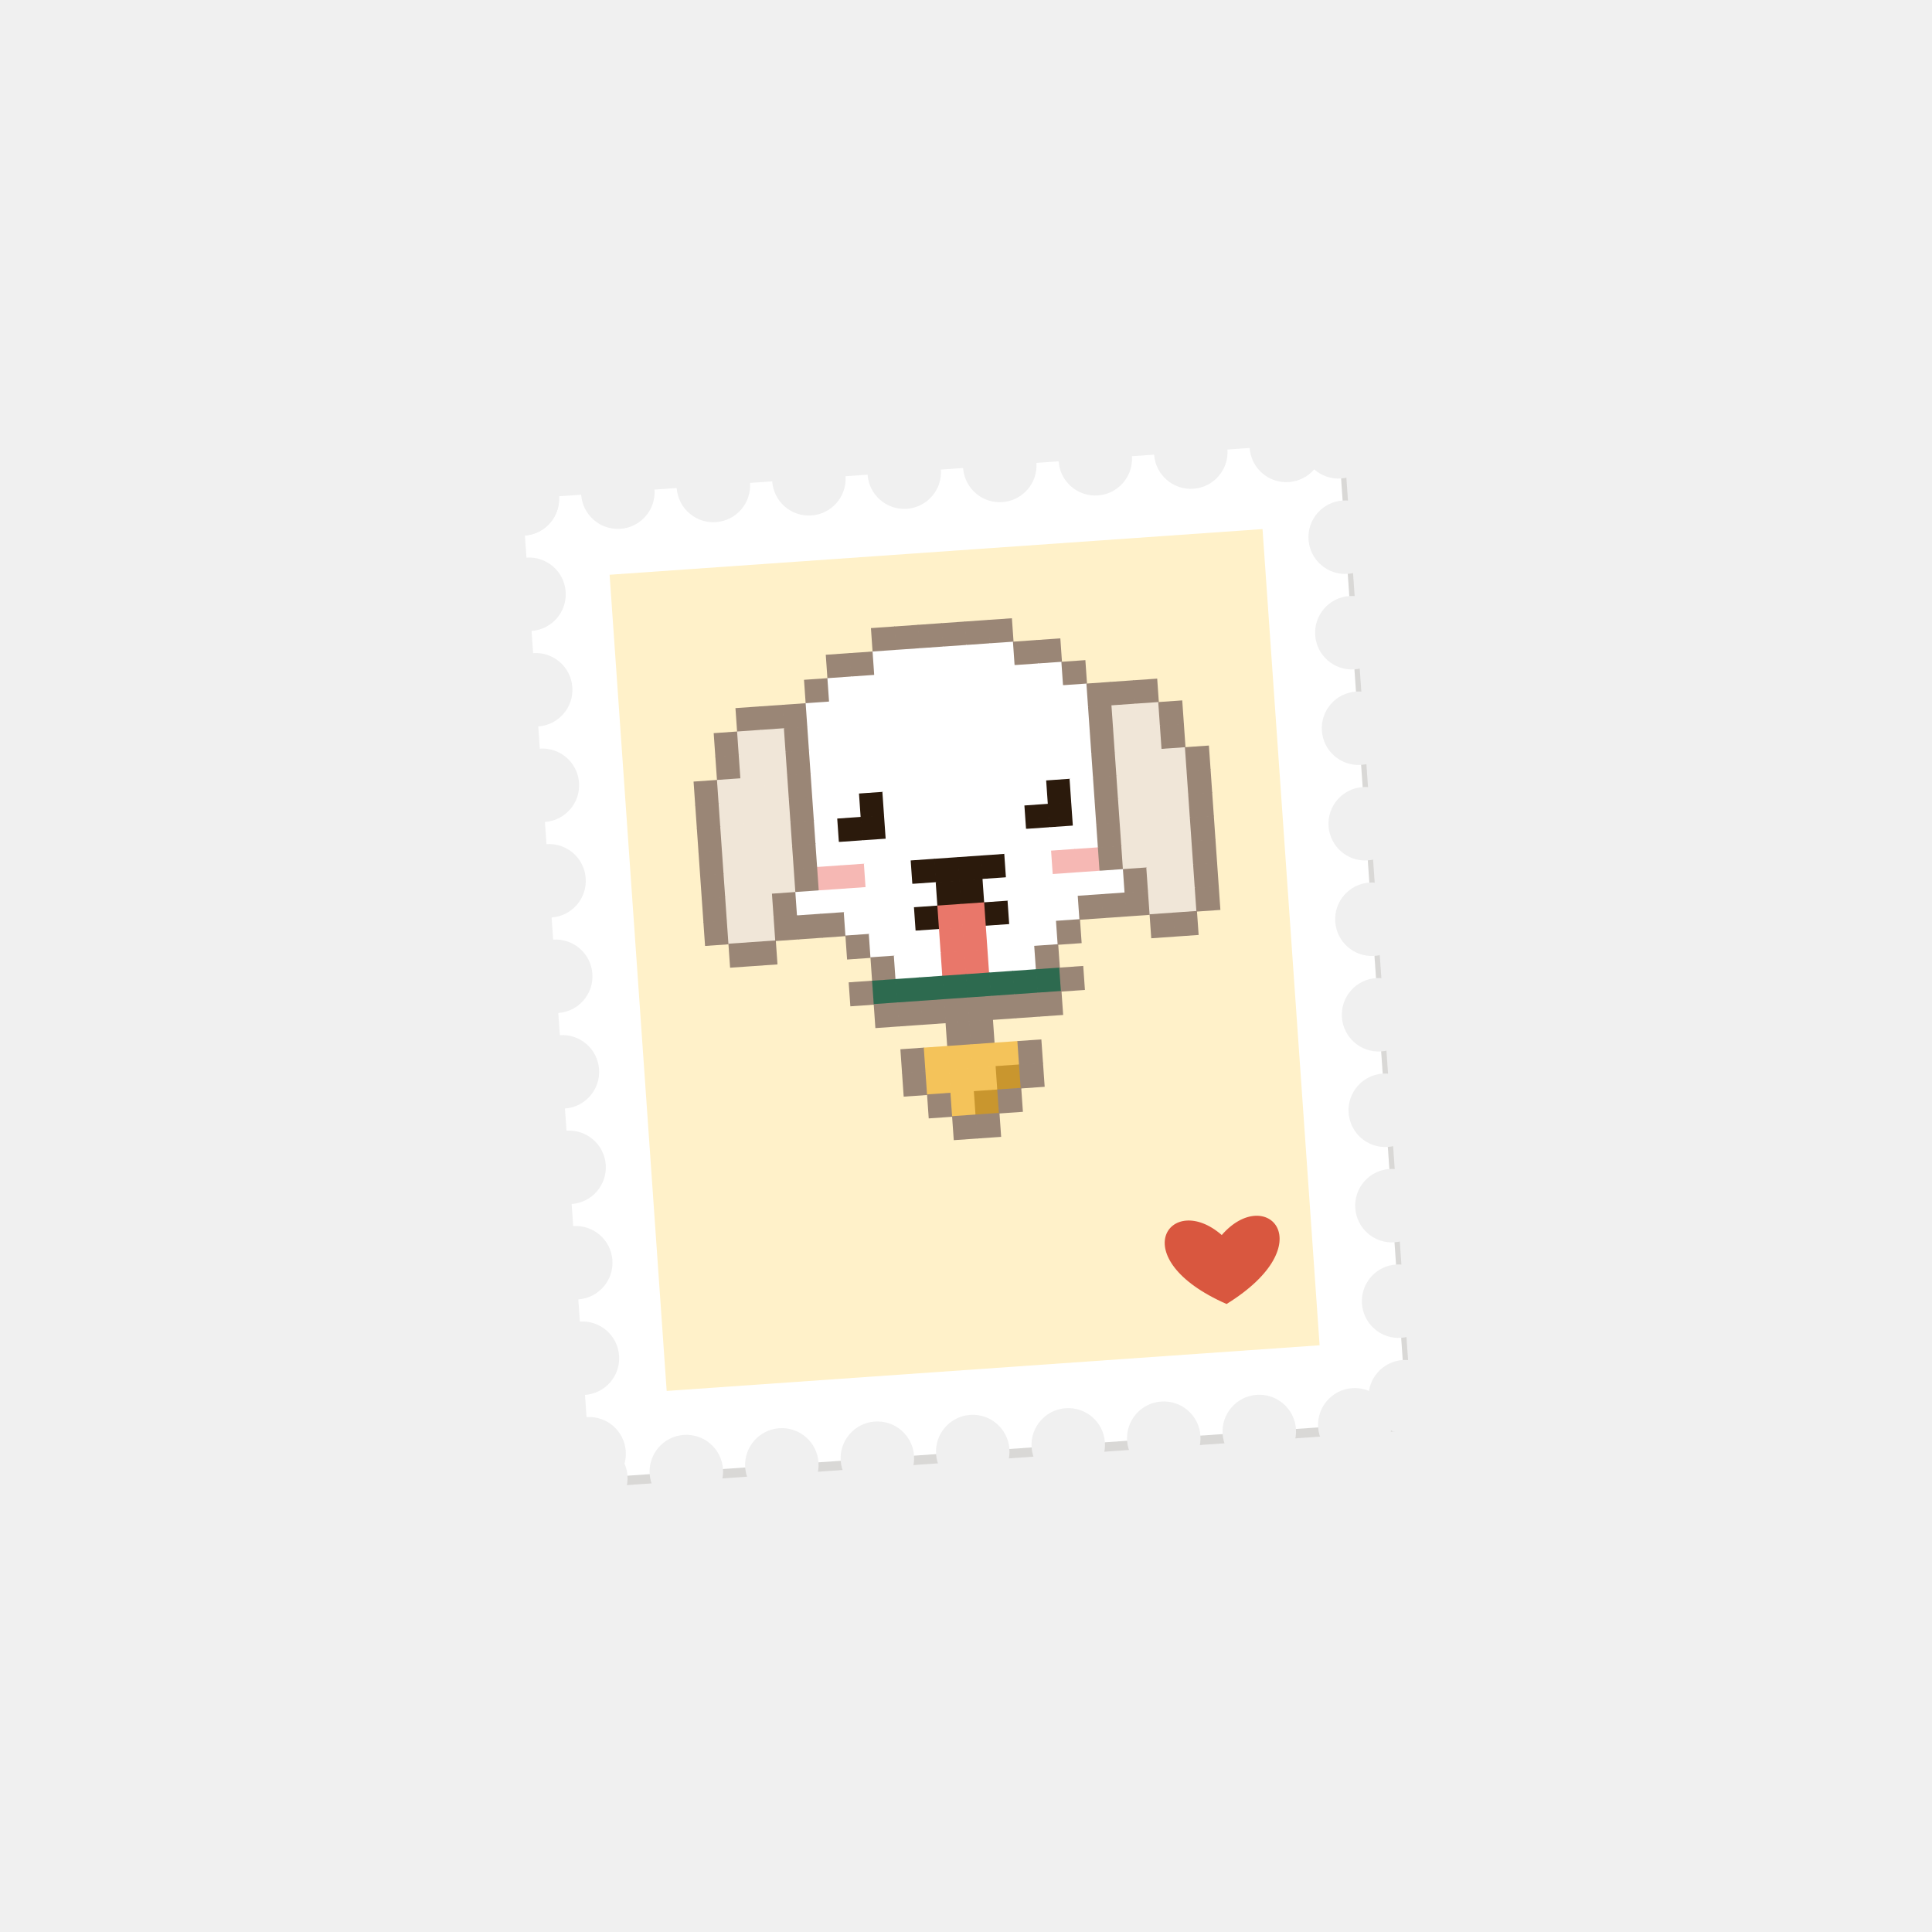
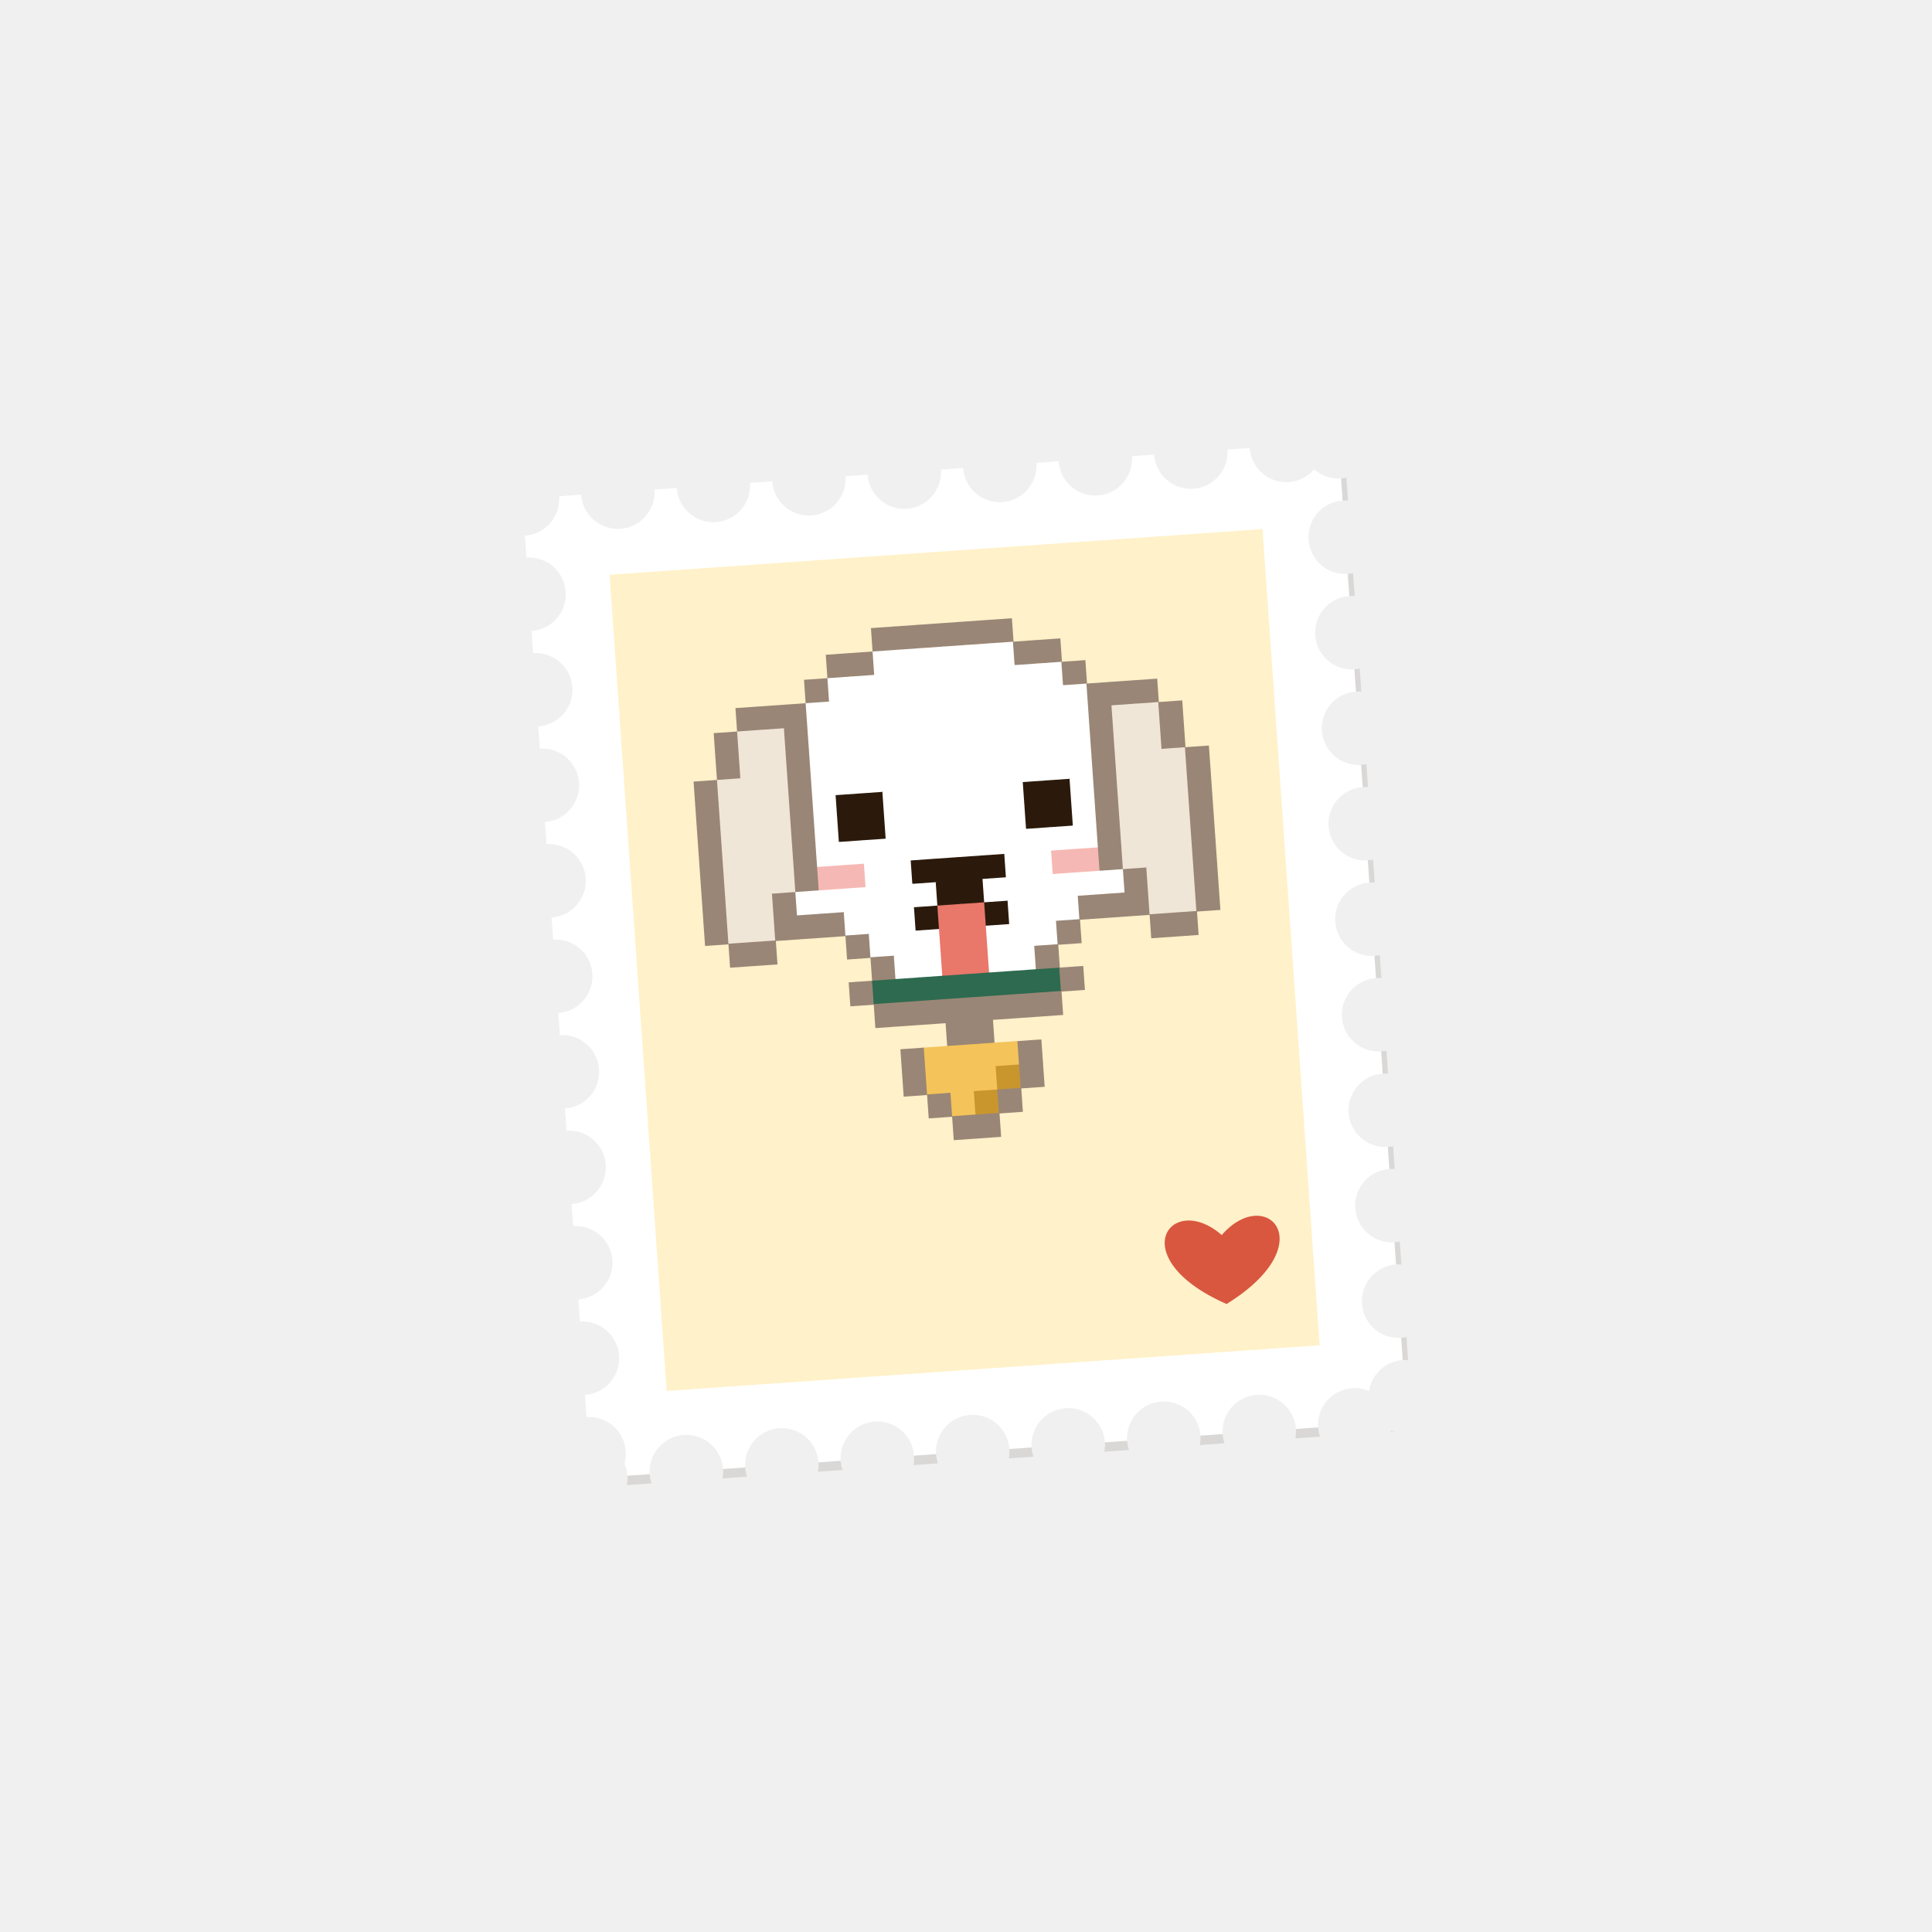
<svg xmlns="http://www.w3.org/2000/svg" width="1024" height="1024" viewBox="0 0 1024 1024">
  <g transform="translate(149.92 147.45) scale(0.70581)">
    <g transform="rotate(-4 512.0 512.0)">
      <mask id="pf110">
        <rect x="194.8" y="133.36" width="634.4" height="757.28" fill="#fff" />
        <g fill="#000">
          <circle cx="204.8" cy="143.36" r="27.6" />
          <circle cx="204.8" cy="880.64" r="27.6" />
          <circle cx="276.7" cy="143.36" r="27.6" />
          <circle cx="276.7" cy="880.64" r="27.6" />
          <circle cx="348.6" cy="143.36" r="27.6" />
          <circle cx="348.6" cy="880.64" r="27.6" />
          <circle cx="420.5" cy="143.36" r="27.6" />
          <circle cx="420.5" cy="880.64" r="27.6" />
          <circle cx="492.3" cy="143.36" r="27.6" />
          <circle cx="492.3" cy="880.64" r="27.6" />
          <circle cx="564.2" cy="143.36" r="27.6" />
          <circle cx="564.2" cy="880.64" r="27.6" />
          <circle cx="636.1" cy="143.36" r="27.6" />
          <circle cx="636.1" cy="880.64" r="27.6" />
          <circle cx="708.0" cy="143.36" r="27.6" />
          <circle cx="708.0" cy="880.64" r="27.6" />
          <circle cx="779.9" cy="143.36" r="27.6" />
          <circle cx="779.9" cy="880.64" r="27.6" />
          <circle cx="204.8" cy="143.4" r="27.6" />
          <circle cx="819.2" cy="143.4" r="27.6" />
          <circle cx="204.8" cy="215.2" r="27.6" />
          <circle cx="819.2" cy="215.2" r="27.6" />
          <circle cx="204.8" cy="287.1" r="27.6" />
          <circle cx="819.2" cy="287.1" r="27.6" />
          <circle cx="204.8" cy="359.0" r="27.6" />
          <circle cx="819.2" cy="359.0" r="27.6" />
          <circle cx="204.8" cy="430.9" r="27.6" />
          <circle cx="819.2" cy="430.9" r="27.6" />
          <circle cx="204.8" cy="502.8" r="27.6" />
          <circle cx="819.2" cy="502.8" r="27.6" />
          <circle cx="204.8" cy="574.7" r="27.6" />
          <circle cx="819.2" cy="574.7" r="27.6" />
          <circle cx="204.8" cy="646.6" r="27.6" />
          <circle cx="819.2" cy="646.6" r="27.6" />
          <circle cx="204.8" cy="718.4" r="27.6" />
          <circle cx="819.2" cy="718.4" r="27.6" />
          <circle cx="204.8" cy="790.3" r="27.6" />
          <circle cx="819.2" cy="790.3" r="27.6" />
          <circle cx="204.8" cy="862.2" r="27.6" />
          <circle cx="819.2" cy="862.2" r="27.6" />
        </g>
      </mask>
      <g mask="url(#pf110)">
        <rect x="208.8" y="150.36" width="614.4" height="737.28" fill="#2B1F12" opacity=".12" />
        <rect x="204.8" y="143.36" width="614.4" height="737.28" fill="#fff" />
      </g>
      <rect x="266.2" y="204.8" width="491.5" height="614.4" fill="#FFF1C9" />
      <rect x="459.162" y="258.458" width="18.063" height="18.063" fill="#9A8676" />
      <rect x="476.774" y="258.458" width="18.063" height="18.063" fill="#9A8676" />
      <rect x="494.387" y="258.458" width="18.063" height="18.063" fill="#9A8676" />
      <rect x="512" y="258.458" width="18.063" height="18.063" fill="#9A8676" />
      <rect x="529.613" y="258.458" width="18.063" height="18.063" fill="#9A8676" />
      <rect x="547.226" y="258.458" width="18.063" height="18.063" fill="#9A8676" />
      <rect x="423.936" y="276.07" width="18.063" height="18.063" fill="#9A8676" />
      <rect x="441.549" y="276.07" width="18.063" height="18.063" fill="#9A8676" />
      <rect x="459.162" y="276.07" width="18.063" height="18.063" fill="#FFFFFF" />
      <rect x="476.774" y="276.07" width="18.063" height="18.063" fill="#FFFFFF" />
      <rect x="494.387" y="276.07" width="18.063" height="18.063" fill="#FFFFFF" />
      <rect x="512" y="276.07" width="18.063" height="18.063" fill="#FFFFFF" />
      <rect x="529.613" y="276.07" width="18.063" height="18.063" fill="#FFFFFF" />
      <rect x="547.226" y="276.07" width="18.063" height="18.063" fill="#FFFFFF" />
      <rect x="564.838" y="276.07" width="18.063" height="18.063" fill="#9A8676" />
      <rect x="582.451" y="276.07" width="18.063" height="18.063" fill="#9A8676" />
      <rect x="406.323" y="293.683" width="18.063" height="18.063" fill="#9A8676" />
      <rect x="423.936" y="293.683" width="18.063" height="18.063" fill="#FFFFFF" />
      <rect x="441.549" y="293.683" width="18.063" height="18.063" fill="#FFFFFF" />
      <rect x="459.162" y="293.683" width="18.063" height="18.063" fill="#FFFFFF" />
      <rect x="476.774" y="293.683" width="18.063" height="18.063" fill="#FFFFFF" />
      <rect x="494.387" y="293.683" width="18.063" height="18.063" fill="#FFFFFF" />
      <rect x="512" y="293.683" width="18.063" height="18.063" fill="#FFFFFF" />
      <rect x="529.613" y="293.683" width="18.063" height="18.063" fill="#FFFFFF" />
      <rect x="547.226" y="293.683" width="18.063" height="18.063" fill="#FFFFFF" />
      <rect x="564.838" y="293.683" width="18.063" height="18.063" fill="#FFFFFF" />
      <rect x="582.451" y="293.683" width="18.063" height="18.063" fill="#FFFFFF" />
      <rect x="600.064" y="293.683" width="18.063" height="18.063" fill="#9A8676" />
      <rect x="353.485" y="311.296" width="18.063" height="18.063" fill="#9A8676" />
      <rect x="371.098" y="311.296" width="18.063" height="18.063" fill="#9A8676" />
      <rect x="388.71" y="311.296" width="18.063" height="18.063" fill="#9A8676" />
      <rect x="406.323" y="311.296" width="18.063" height="18.063" fill="#FFFFFF" />
      <rect x="423.936" y="311.296" width="18.063" height="18.063" fill="#FFFFFF" />
      <rect x="441.549" y="311.296" width="18.063" height="18.063" fill="#FFFFFF" />
      <rect x="459.162" y="311.296" width="18.063" height="18.063" fill="#FFFFFF" />
      <rect x="476.774" y="311.296" width="18.063" height="18.063" fill="#FFFFFF" />
      <rect x="494.387" y="311.296" width="18.063" height="18.063" fill="#FFFFFF" />
      <rect x="512" y="311.296" width="18.063" height="18.063" fill="#FFFFFF" />
      <rect x="529.613" y="311.296" width="18.063" height="18.063" fill="#FFFFFF" />
      <rect x="547.226" y="311.296" width="18.063" height="18.063" fill="#FFFFFF" />
      <rect x="564.838" y="311.296" width="18.063" height="18.063" fill="#FFFFFF" />
      <rect x="582.451" y="311.296" width="18.063" height="18.063" fill="#FFFFFF" />
      <rect x="600.064" y="311.296" width="18.063" height="18.063" fill="#FFFFFF" />
      <rect x="617.677" y="311.296" width="18.063" height="18.063" fill="#9A8676" />
      <rect x="635.29" y="311.296" width="18.063" height="18.063" fill="#9A8676" />
      <rect x="652.902" y="311.296" width="18.063" height="18.063" fill="#9A8676" />
      <rect x="335.872" y="328.909" width="18.063" height="18.063" fill="#9A8676" />
      <rect x="353.485" y="328.909" width="18.063" height="18.063" fill="#F0E6D8" />
      <rect x="371.098" y="328.909" width="18.063" height="18.063" fill="#F0E6D8" />
      <rect x="388.71" y="328.909" width="18.063" height="18.063" fill="#9A8676" />
      <rect x="406.323" y="328.909" width="18.063" height="18.063" fill="#FFFFFF" />
      <rect x="423.936" y="328.909" width="18.063" height="18.063" fill="#FFFFFF" />
      <rect x="441.549" y="328.909" width="18.063" height="18.063" fill="#FFFFFF" />
      <rect x="459.162" y="328.909" width="18.063" height="18.063" fill="#FFFFFF" />
      <rect x="476.774" y="328.909" width="18.063" height="18.063" fill="#FFFFFF" />
      <rect x="494.387" y="328.909" width="18.063" height="18.063" fill="#FFFFFF" />
      <rect x="512" y="328.909" width="18.063" height="18.063" fill="#FFFFFF" />
      <rect x="529.613" y="328.909" width="18.063" height="18.063" fill="#FFFFFF" />
      <rect x="547.226" y="328.909" width="18.063" height="18.063" fill="#FFFFFF" />
      <rect x="564.838" y="328.909" width="18.063" height="18.063" fill="#FFFFFF" />
      <rect x="582.451" y="328.909" width="18.063" height="18.063" fill="#FFFFFF" />
      <rect x="600.064" y="328.909" width="18.063" height="18.063" fill="#FFFFFF" />
      <rect x="617.677" y="328.909" width="18.063" height="18.063" fill="#9A8676" />
      <rect x="635.29" y="328.909" width="18.063" height="18.063" fill="#F0E6D8" />
      <rect x="652.902" y="328.909" width="18.063" height="18.063" fill="#F0E6D8" />
      <rect x="670.515" y="328.909" width="18.063" height="18.063" fill="#9A8676" />
      <rect x="335.872" y="346.522" width="18.063" height="18.063" fill="#9A8676" />
      <rect x="353.485" y="346.522" width="18.063" height="18.063" fill="#F0E6D8" />
      <rect x="371.098" y="346.522" width="18.063" height="18.063" fill="#F0E6D8" />
      <rect x="388.71" y="346.522" width="18.063" height="18.063" fill="#9A8676" />
      <rect x="406.323" y="346.522" width="18.063" height="18.063" fill="#FFFFFF" />
      <rect x="423.936" y="346.522" width="18.063" height="18.063" fill="#FFFFFF" />
      <rect x="441.549" y="346.522" width="18.063" height="18.063" fill="#FFFFFF" />
      <rect x="459.162" y="346.522" width="18.063" height="18.063" fill="#FFFFFF" />
      <rect x="476.774" y="346.522" width="18.063" height="18.063" fill="#FFFFFF" />
      <rect x="494.387" y="346.522" width="18.063" height="18.063" fill="#FFFFFF" />
      <rect x="512" y="346.522" width="18.063" height="18.063" fill="#FFFFFF" />
      <rect x="529.613" y="346.522" width="18.063" height="18.063" fill="#FFFFFF" />
      <rect x="547.226" y="346.522" width="18.063" height="18.063" fill="#FFFFFF" />
      <rect x="564.838" y="346.522" width="18.063" height="18.063" fill="#FFFFFF" />
      <rect x="582.451" y="346.522" width="18.063" height="18.063" fill="#FFFFFF" />
      <rect x="600.064" y="346.522" width="18.063" height="18.063" fill="#FFFFFF" />
      <rect x="617.677" y="346.522" width="18.063" height="18.063" fill="#9A8676" />
      <rect x="635.29" y="346.522" width="18.063" height="18.063" fill="#F0E6D8" />
      <rect x="652.902" y="346.522" width="18.063" height="18.063" fill="#F0E6D8" />
      <rect x="670.515" y="346.522" width="18.063" height="18.063" fill="#9A8676" />
      <rect x="318.259" y="364.134" width="18.063" height="18.063" fill="#9A8676" />
      <rect x="335.872" y="364.134" width="18.063" height="18.063" fill="#F0E6D8" />
      <rect x="353.485" y="364.134" width="18.063" height="18.063" fill="#F0E6D8" />
      <rect x="371.098" y="364.134" width="18.063" height="18.063" fill="#F0E6D8" />
      <rect x="388.71" y="364.134" width="18.063" height="18.063" fill="#9A8676" />
      <rect x="406.323" y="364.134" width="18.063" height="18.063" fill="#FFFFFF" />
      <rect x="423.936" y="364.134" width="18.063" height="18.063" fill="#FFFFFF" />
      <rect x="441.549" y="364.134" width="18.063" height="18.063" fill="#FFFFFF" />
      <rect x="459.162" y="364.134" width="18.063" height="18.063" fill="#FFFFFF" />
      <rect x="476.774" y="364.134" width="18.063" height="18.063" fill="#FFFFFF" />
      <rect x="494.387" y="364.134" width="18.063" height="18.063" fill="#FFFFFF" />
      <rect x="512" y="364.134" width="18.063" height="18.063" fill="#FFFFFF" />
      <rect x="529.613" y="364.134" width="18.063" height="18.063" fill="#FFFFFF" />
      <rect x="547.226" y="364.134" width="18.063" height="18.063" fill="#FFFFFF" />
      <rect x="564.838" y="364.134" width="18.063" height="18.063" fill="#FFFFFF" />
      <rect x="582.451" y="364.134" width="18.063" height="18.063" fill="#FFFFFF" />
      <rect x="600.064" y="364.134" width="18.063" height="18.063" fill="#FFFFFF" />
      <rect x="617.677" y="364.134" width="18.063" height="18.063" fill="#9A8676" />
      <rect x="635.29" y="364.134" width="18.063" height="18.063" fill="#F0E6D8" />
      <rect x="652.902" y="364.134" width="18.063" height="18.063" fill="#F0E6D8" />
      <rect x="670.515" y="364.134" width="18.063" height="18.063" fill="#F0E6D8" />
      <rect x="688.128" y="364.134" width="18.063" height="18.063" fill="#9A8676" />
      <rect x="318.259" y="381.747" width="18.063" height="18.063" fill="#9A8676" />
      <rect x="335.872" y="381.747" width="18.063" height="18.063" fill="#F0E6D8" />
      <rect x="353.485" y="381.747" width="18.063" height="18.063" fill="#F0E6D8" />
      <rect x="371.098" y="381.747" width="18.063" height="18.063" fill="#F0E6D8" />
      <rect x="388.71" y="381.747" width="18.063" height="18.063" fill="#9A8676" />
      <rect x="406.323" y="381.747" width="18.063" height="18.063" fill="#FFFFFF" />
-       <rect x="423.936" y="381.747" width="18.063" height="18.063" fill="#FFFFFF" />
+       <rect x="423.936" y="381.747" width="18.063" height="18.063" fill="#2B1A0C" />
      <rect x="441.549" y="381.747" width="18.063" height="18.063" fill="#2B1A0C" />
      <rect x="459.162" y="381.747" width="18.063" height="18.063" fill="#FFFFFF" />
      <rect x="476.774" y="381.747" width="18.063" height="18.063" fill="#FFFFFF" />
      <rect x="494.387" y="381.747" width="18.063" height="18.063" fill="#FFFFFF" />
      <rect x="512" y="381.747" width="18.063" height="18.063" fill="#FFFFFF" />
      <rect x="529.613" y="381.747" width="18.063" height="18.063" fill="#FFFFFF" />
      <rect x="547.226" y="381.747" width="18.063" height="18.063" fill="#FFFFFF" />
-       <rect x="564.838" y="381.747" width="18.063" height="18.063" fill="#FFFFFF" />
+       <rect x="564.838" y="381.747" width="18.063" height="18.063" fill="#2B1A0C" />
      <rect x="582.451" y="381.747" width="18.063" height="18.063" fill="#2B1A0C" />
      <rect x="600.064" y="381.747" width="18.063" height="18.063" fill="#FFFFFF" />
      <rect x="617.677" y="381.747" width="18.063" height="18.063" fill="#9A8676" />
      <rect x="635.29" y="381.747" width="18.063" height="18.063" fill="#F0E6D8" />
      <rect x="652.902" y="381.747" width="18.063" height="18.063" fill="#F0E6D8" />
      <rect x="670.515" y="381.747" width="18.063" height="18.063" fill="#F0E6D8" />
      <rect x="688.128" y="381.747" width="18.063" height="18.063" fill="#9A8676" />
      <rect x="318.259" y="399.36" width="18.063" height="18.063" fill="#9A8676" />
      <rect x="335.872" y="399.36" width="18.063" height="18.063" fill="#F0E6D8" />
      <rect x="353.485" y="399.36" width="18.063" height="18.063" fill="#F0E6D8" />
      <rect x="371.098" y="399.36" width="18.063" height="18.063" fill="#F0E6D8" />
      <rect x="388.71" y="399.36" width="18.063" height="18.063" fill="#9A8676" />
      <rect x="406.323" y="399.36" width="18.063" height="18.063" fill="#FFFFFF" />
      <rect x="423.936" y="399.36" width="18.063" height="18.063" fill="#2B1A0C" />
      <rect x="441.549" y="399.36" width="18.063" height="18.063" fill="#2B1A0C" />
      <rect x="459.162" y="399.36" width="18.063" height="18.063" fill="#FFFFFF" />
      <rect x="476.774" y="399.36" width="18.063" height="18.063" fill="#FFFFFF" />
      <rect x="494.387" y="399.36" width="18.063" height="18.063" fill="#FFFFFF" />
      <rect x="512" y="399.36" width="18.063" height="18.063" fill="#FFFFFF" />
      <rect x="529.613" y="399.36" width="18.063" height="18.063" fill="#FFFFFF" />
      <rect x="547.226" y="399.36" width="18.063" height="18.063" fill="#FFFFFF" />
      <rect x="564.838" y="399.36" width="18.063" height="18.063" fill="#2B1A0C" />
      <rect x="582.451" y="399.36" width="18.063" height="18.063" fill="#2B1A0C" />
      <rect x="600.064" y="399.36" width="18.063" height="18.063" fill="#FFFFFF" />
      <rect x="617.677" y="399.36" width="18.063" height="18.063" fill="#9A8676" />
      <rect x="635.29" y="399.36" width="18.063" height="18.063" fill="#F0E6D8" />
      <rect x="652.902" y="399.36" width="18.063" height="18.063" fill="#F0E6D8" />
      <rect x="670.515" y="399.36" width="18.063" height="18.063" fill="#F0E6D8" />
      <rect x="688.128" y="399.36" width="18.063" height="18.063" fill="#9A8676" />
      <rect x="318.259" y="416.973" width="18.063" height="18.063" fill="#9A8676" />
      <rect x="335.872" y="416.973" width="18.063" height="18.063" fill="#F0E6D8" />
      <rect x="353.485" y="416.973" width="18.063" height="18.063" fill="#F0E6D8" />
      <rect x="371.098" y="416.973" width="18.063" height="18.063" fill="#F0E6D8" />
      <rect x="388.71" y="416.973" width="18.063" height="18.063" fill="#9A8676" />
      <rect x="406.323" y="416.973" width="18.063" height="18.063" fill="#FFFFFF" />
      <rect x="423.936" y="416.973" width="18.063" height="18.063" fill="#FFFFFF" />
      <rect x="441.549" y="416.973" width="18.063" height="18.063" fill="#FFFFFF" />
      <rect x="459.162" y="416.973" width="18.063" height="18.063" fill="#FFFFFF" />
      <rect x="476.774" y="416.973" width="18.063" height="18.063" fill="#FFFFFF" />
      <rect x="494.387" y="416.973" width="18.063" height="18.063" fill="#FFFFFF" />
      <rect x="512" y="416.973" width="18.063" height="18.063" fill="#FFFFFF" />
      <rect x="529.613" y="416.973" width="18.063" height="18.063" fill="#FFFFFF" />
      <rect x="547.226" y="416.973" width="18.063" height="18.063" fill="#FFFFFF" />
      <rect x="564.838" y="416.973" width="18.063" height="18.063" fill="#FFFFFF" />
      <rect x="582.451" y="416.973" width="18.063" height="18.063" fill="#FFFFFF" />
      <rect x="600.064" y="416.973" width="18.063" height="18.063" fill="#FFFFFF" />
      <rect x="617.677" y="416.973" width="18.063" height="18.063" fill="#9A8676" />
      <rect x="635.29" y="416.973" width="18.063" height="18.063" fill="#F0E6D8" />
      <rect x="652.902" y="416.973" width="18.063" height="18.063" fill="#F0E6D8" />
      <rect x="670.515" y="416.973" width="18.063" height="18.063" fill="#F0E6D8" />
      <rect x="688.128" y="416.973" width="18.063" height="18.063" fill="#9A8676" />
      <rect x="318.259" y="434.586" width="18.063" height="18.063" fill="#9A8676" />
      <rect x="335.872" y="434.586" width="18.063" height="18.063" fill="#F0E6D8" />
      <rect x="353.485" y="434.586" width="18.063" height="18.063" fill="#F0E6D8" />
      <rect x="371.098" y="434.586" width="18.063" height="18.063" fill="#F0E6D8" />
      <rect x="388.71" y="434.586" width="18.063" height="18.063" fill="#9A8676" />
      <rect x="406.323" y="434.586" width="18.063" height="18.063" fill="#F6B8B4" />
      <rect x="423.936" y="434.586" width="18.063" height="18.063" fill="#F6B8B4" />
      <rect x="441.549" y="434.586" width="18.063" height="18.063" fill="#FFFFFF" />
      <rect x="459.162" y="434.586" width="18.063" height="18.063" fill="#FFFFFF" />
      <rect x="476.774" y="434.586" width="18.063" height="18.063" fill="#2B1A0C" />
      <rect x="494.387" y="434.586" width="18.063" height="18.063" fill="#2B1A0C" />
      <rect x="512" y="434.586" width="18.063" height="18.063" fill="#2B1A0C" />
      <rect x="529.613" y="434.586" width="18.063" height="18.063" fill="#2B1A0C" />
      <rect x="547.226" y="434.586" width="18.063" height="18.063" fill="#FFFFFF" />
      <rect x="564.838" y="434.586" width="18.063" height="18.063" fill="#FFFFFF" />
      <rect x="582.451" y="434.586" width="18.063" height="18.063" fill="#F6B8B4" />
      <rect x="600.064" y="434.586" width="18.063" height="18.063" fill="#F6B8B4" />
      <rect x="617.677" y="434.586" width="18.063" height="18.063" fill="#9A8676" />
      <rect x="635.29" y="434.586" width="18.063" height="18.063" fill="#F0E6D8" />
      <rect x="652.902" y="434.586" width="18.063" height="18.063" fill="#F0E6D8" />
      <rect x="670.515" y="434.586" width="18.063" height="18.063" fill="#F0E6D8" />
      <rect x="688.128" y="434.586" width="18.063" height="18.063" fill="#9A8676" />
      <rect x="318.259" y="452.198" width="18.063" height="18.063" fill="#9A8676" />
      <rect x="335.872" y="452.198" width="18.063" height="18.063" fill="#F0E6D8" />
      <rect x="353.485" y="452.198" width="18.063" height="18.063" fill="#F0E6D8" />
      <rect x="371.098" y="452.198" width="18.063" height="18.063" fill="#9A8676" />
      <rect x="388.71" y="452.198" width="18.063" height="18.063" fill="#FFFFFF" />
      <rect x="406.323" y="452.198" width="18.063" height="18.063" fill="#FFFFFF" />
      <rect x="423.936" y="452.198" width="18.063" height="18.063" fill="#FFFFFF" />
      <rect x="441.549" y="452.198" width="18.063" height="18.063" fill="#FFFFFF" />
      <rect x="459.162" y="452.198" width="18.063" height="18.063" fill="#FFFFFF" />
      <rect x="476.774" y="452.198" width="18.063" height="18.063" fill="#FFFFFF" />
      <rect x="494.387" y="452.198" width="18.063" height="18.063" fill="#2B1A0C" />
      <rect x="512" y="452.198" width="18.063" height="18.063" fill="#2B1A0C" />
      <rect x="529.613" y="452.198" width="18.063" height="18.063" fill="#FFFFFF" />
      <rect x="547.226" y="452.198" width="18.063" height="18.063" fill="#FFFFFF" />
      <rect x="564.838" y="452.198" width="18.063" height="18.063" fill="#FFFFFF" />
      <rect x="582.451" y="452.198" width="18.063" height="18.063" fill="#FFFFFF" />
      <rect x="600.064" y="452.198" width="18.063" height="18.063" fill="#FFFFFF" />
      <rect x="617.677" y="452.198" width="18.063" height="18.063" fill="#FFFFFF" />
      <rect x="635.29" y="452.198" width="18.063" height="18.063" fill="#9A8676" />
      <rect x="652.902" y="452.198" width="18.063" height="18.063" fill="#F0E6D8" />
      <rect x="670.515" y="452.198" width="18.063" height="18.063" fill="#F0E6D8" />
      <rect x="688.128" y="452.198" width="18.063" height="18.063" fill="#9A8676" />
      <rect x="318.259" y="469.811" width="18.063" height="18.063" fill="#9A8676" />
      <rect x="335.872" y="469.811" width="18.063" height="18.063" fill="#F0E6D8" />
      <rect x="353.485" y="469.811" width="18.063" height="18.063" fill="#F0E6D8" />
      <rect x="371.098" y="469.811" width="18.063" height="18.063" fill="#9A8676" />
      <rect x="388.71" y="469.811" width="18.063" height="18.063" fill="#9A8676" />
      <rect x="406.323" y="469.811" width="18.063" height="18.063" fill="#9A8676" />
      <rect x="423.936" y="469.811" width="18.063" height="18.063" fill="#FFFFFF" />
      <rect x="441.549" y="469.811" width="18.063" height="18.063" fill="#FFFFFF" />
      <rect x="459.162" y="469.811" width="18.063" height="18.063" fill="#FFFFFF" />
      <rect x="476.774" y="469.811" width="18.063" height="18.063" fill="#2B1A0C" />
      <rect x="494.387" y="469.811" width="18.063" height="18.063" fill="#E9776A" />
      <rect x="512" y="469.811" width="18.063" height="18.063" fill="#E9776A" />
      <rect x="529.613" y="469.811" width="18.063" height="18.063" fill="#2B1A0C" />
      <rect x="547.226" y="469.811" width="18.063" height="18.063" fill="#FFFFFF" />
      <rect x="564.838" y="469.811" width="18.063" height="18.063" fill="#FFFFFF" />
      <rect x="582.451" y="469.811" width="18.063" height="18.063" fill="#FFFFFF" />
      <rect x="600.064" y="469.811" width="18.063" height="18.063" fill="#9A8676" />
      <rect x="617.677" y="469.811" width="18.063" height="18.063" fill="#9A8676" />
      <rect x="635.29" y="469.811" width="18.063" height="18.063" fill="#9A8676" />
      <rect x="652.902" y="469.811" width="18.063" height="18.063" fill="#F0E6D8" />
      <rect x="670.515" y="469.811" width="18.063" height="18.063" fill="#F0E6D8" />
      <rect x="688.128" y="469.811" width="18.063" height="18.063" fill="#9A8676" />
      <rect x="335.872" y="487.424" width="18.063" height="18.063" fill="#9A8676" />
      <rect x="353.485" y="487.424" width="18.063" height="18.063" fill="#9A8676" />
      <rect x="423.936" y="487.424" width="18.063" height="18.063" fill="#9A8676" />
      <rect x="441.549" y="487.424" width="18.063" height="18.063" fill="#FFFFFF" />
      <rect x="459.162" y="487.424" width="18.063" height="18.063" fill="#FFFFFF" />
      <rect x="476.774" y="487.424" width="18.063" height="18.063" fill="#FFFFFF" />
      <rect x="494.387" y="487.424" width="18.063" height="18.063" fill="#E9776A" />
      <rect x="512" y="487.424" width="18.063" height="18.063" fill="#E9776A" />
      <rect x="529.613" y="487.424" width="18.063" height="18.063" fill="#FFFFFF" />
      <rect x="547.226" y="487.424" width="18.063" height="18.063" fill="#FFFFFF" />
      <rect x="564.838" y="487.424" width="18.063" height="18.063" fill="#FFFFFF" />
      <rect x="582.451" y="487.424" width="18.063" height="18.063" fill="#9A8676" />
      <rect x="652.902" y="487.424" width="18.063" height="18.063" fill="#9A8676" />
      <rect x="670.515" y="487.424" width="18.063" height="18.063" fill="#9A8676" />
      <rect x="441.549" y="505.037" width="18.063" height="18.063" fill="#9A8676" />
      <rect x="459.162" y="505.037" width="18.063" height="18.063" fill="#FFFFFF" />
      <rect x="476.774" y="505.037" width="18.063" height="18.063" fill="#FFFFFF" />
      <rect x="494.387" y="505.037" width="18.063" height="18.063" fill="#E9776A" />
      <rect x="512" y="505.037" width="18.063" height="18.063" fill="#E9776A" />
      <rect x="529.613" y="505.037" width="18.063" height="18.063" fill="#FFFFFF" />
      <rect x="547.226" y="505.037" width="18.063" height="18.063" fill="#FFFFFF" />
      <rect x="564.838" y="505.037" width="18.063" height="18.063" fill="#9A8676" />
      <rect x="423.936" y="522.65" width="18.063" height="18.063" fill="#9A8676" />
      <rect x="441.549" y="522.65" width="18.063" height="18.063" fill="#2D6A4F" />
      <rect x="459.162" y="522.65" width="18.063" height="18.063" fill="#2D6A4F" />
      <rect x="476.774" y="522.65" width="18.063" height="18.063" fill="#2D6A4F" />
      <rect x="494.387" y="522.65" width="18.063" height="18.063" fill="#2D6A4F" />
      <rect x="512" y="522.65" width="18.063" height="18.063" fill="#2D6A4F" />
      <rect x="529.613" y="522.65" width="18.063" height="18.063" fill="#2D6A4F" />
      <rect x="547.226" y="522.65" width="18.063" height="18.063" fill="#2D6A4F" />
      <rect x="564.838" y="522.65" width="18.063" height="18.063" fill="#2D6A4F" />
      <rect x="582.451" y="522.65" width="18.063" height="18.063" fill="#9A8676" />
      <rect x="441.549" y="540.262" width="18.063" height="18.063" fill="#9A8676" />
      <rect x="459.162" y="540.262" width="18.063" height="18.063" fill="#9A8676" />
      <rect x="476.774" y="540.262" width="18.063" height="18.063" fill="#9A8676" />
      <rect x="494.387" y="540.262" width="18.063" height="18.063" fill="#9A8676" />
      <rect x="512" y="540.262" width="18.063" height="18.063" fill="#9A8676" />
      <rect x="529.613" y="540.262" width="18.063" height="18.063" fill="#9A8676" />
      <rect x="547.226" y="540.262" width="18.063" height="18.063" fill="#9A8676" />
      <rect x="564.838" y="540.262" width="18.063" height="18.063" fill="#9A8676" />
      <rect x="494.387" y="557.875" width="18.063" height="18.063" fill="#9A8676" />
      <rect x="512" y="557.875" width="18.063" height="18.063" fill="#9A8676" />
      <rect x="459.162" y="575.488" width="18.063" height="18.063" fill="#9A8676" />
      <rect x="476.774" y="575.488" width="18.063" height="18.063" fill="#F4C35A" />
      <rect x="494.387" y="575.488" width="18.063" height="18.063" fill="#F4C35A" />
      <rect x="512" y="575.488" width="18.063" height="18.063" fill="#F4C35A" />
      <rect x="529.613" y="575.488" width="18.063" height="18.063" fill="#F4C35A" />
      <rect x="547.226" y="575.488" width="18.063" height="18.063" fill="#9A8676" />
      <rect x="459.162" y="593.101" width="18.063" height="18.063" fill="#9A8676" />
      <rect x="476.774" y="593.101" width="18.063" height="18.063" fill="#F4C35A" />
      <rect x="494.387" y="593.101" width="18.063" height="18.063" fill="#F4C35A" />
      <rect x="512" y="593.101" width="18.063" height="18.063" fill="#F4C35A" />
      <rect x="529.613" y="593.101" width="18.063" height="18.063" fill="#C9962E" />
      <rect x="547.226" y="593.101" width="18.063" height="18.063" fill="#9A8676" />
      <rect x="476.774" y="610.714" width="18.063" height="18.063" fill="#9A8676" />
      <rect x="494.387" y="610.714" width="18.063" height="18.063" fill="#F4C35A" />
      <rect x="512" y="610.714" width="18.063" height="18.063" fill="#C9962E" />
      <rect x="529.613" y="610.714" width="18.063" height="18.063" fill="#9A8676" />
      <rect x="494.387" y="628.326" width="18.063" height="18.063" fill="#9A8676" />
      <rect x="512" y="628.326" width="18.063" height="18.063" fill="#9A8676" />
      <path d="M690.18,783.41 C614.30,743.48 654.23,695.55 690.18,731.49 C726.12,695.55 766.05,743.48 690.18,783.41 Z" fill="#D9573F" />
    </g>
  </g>
</svg>
